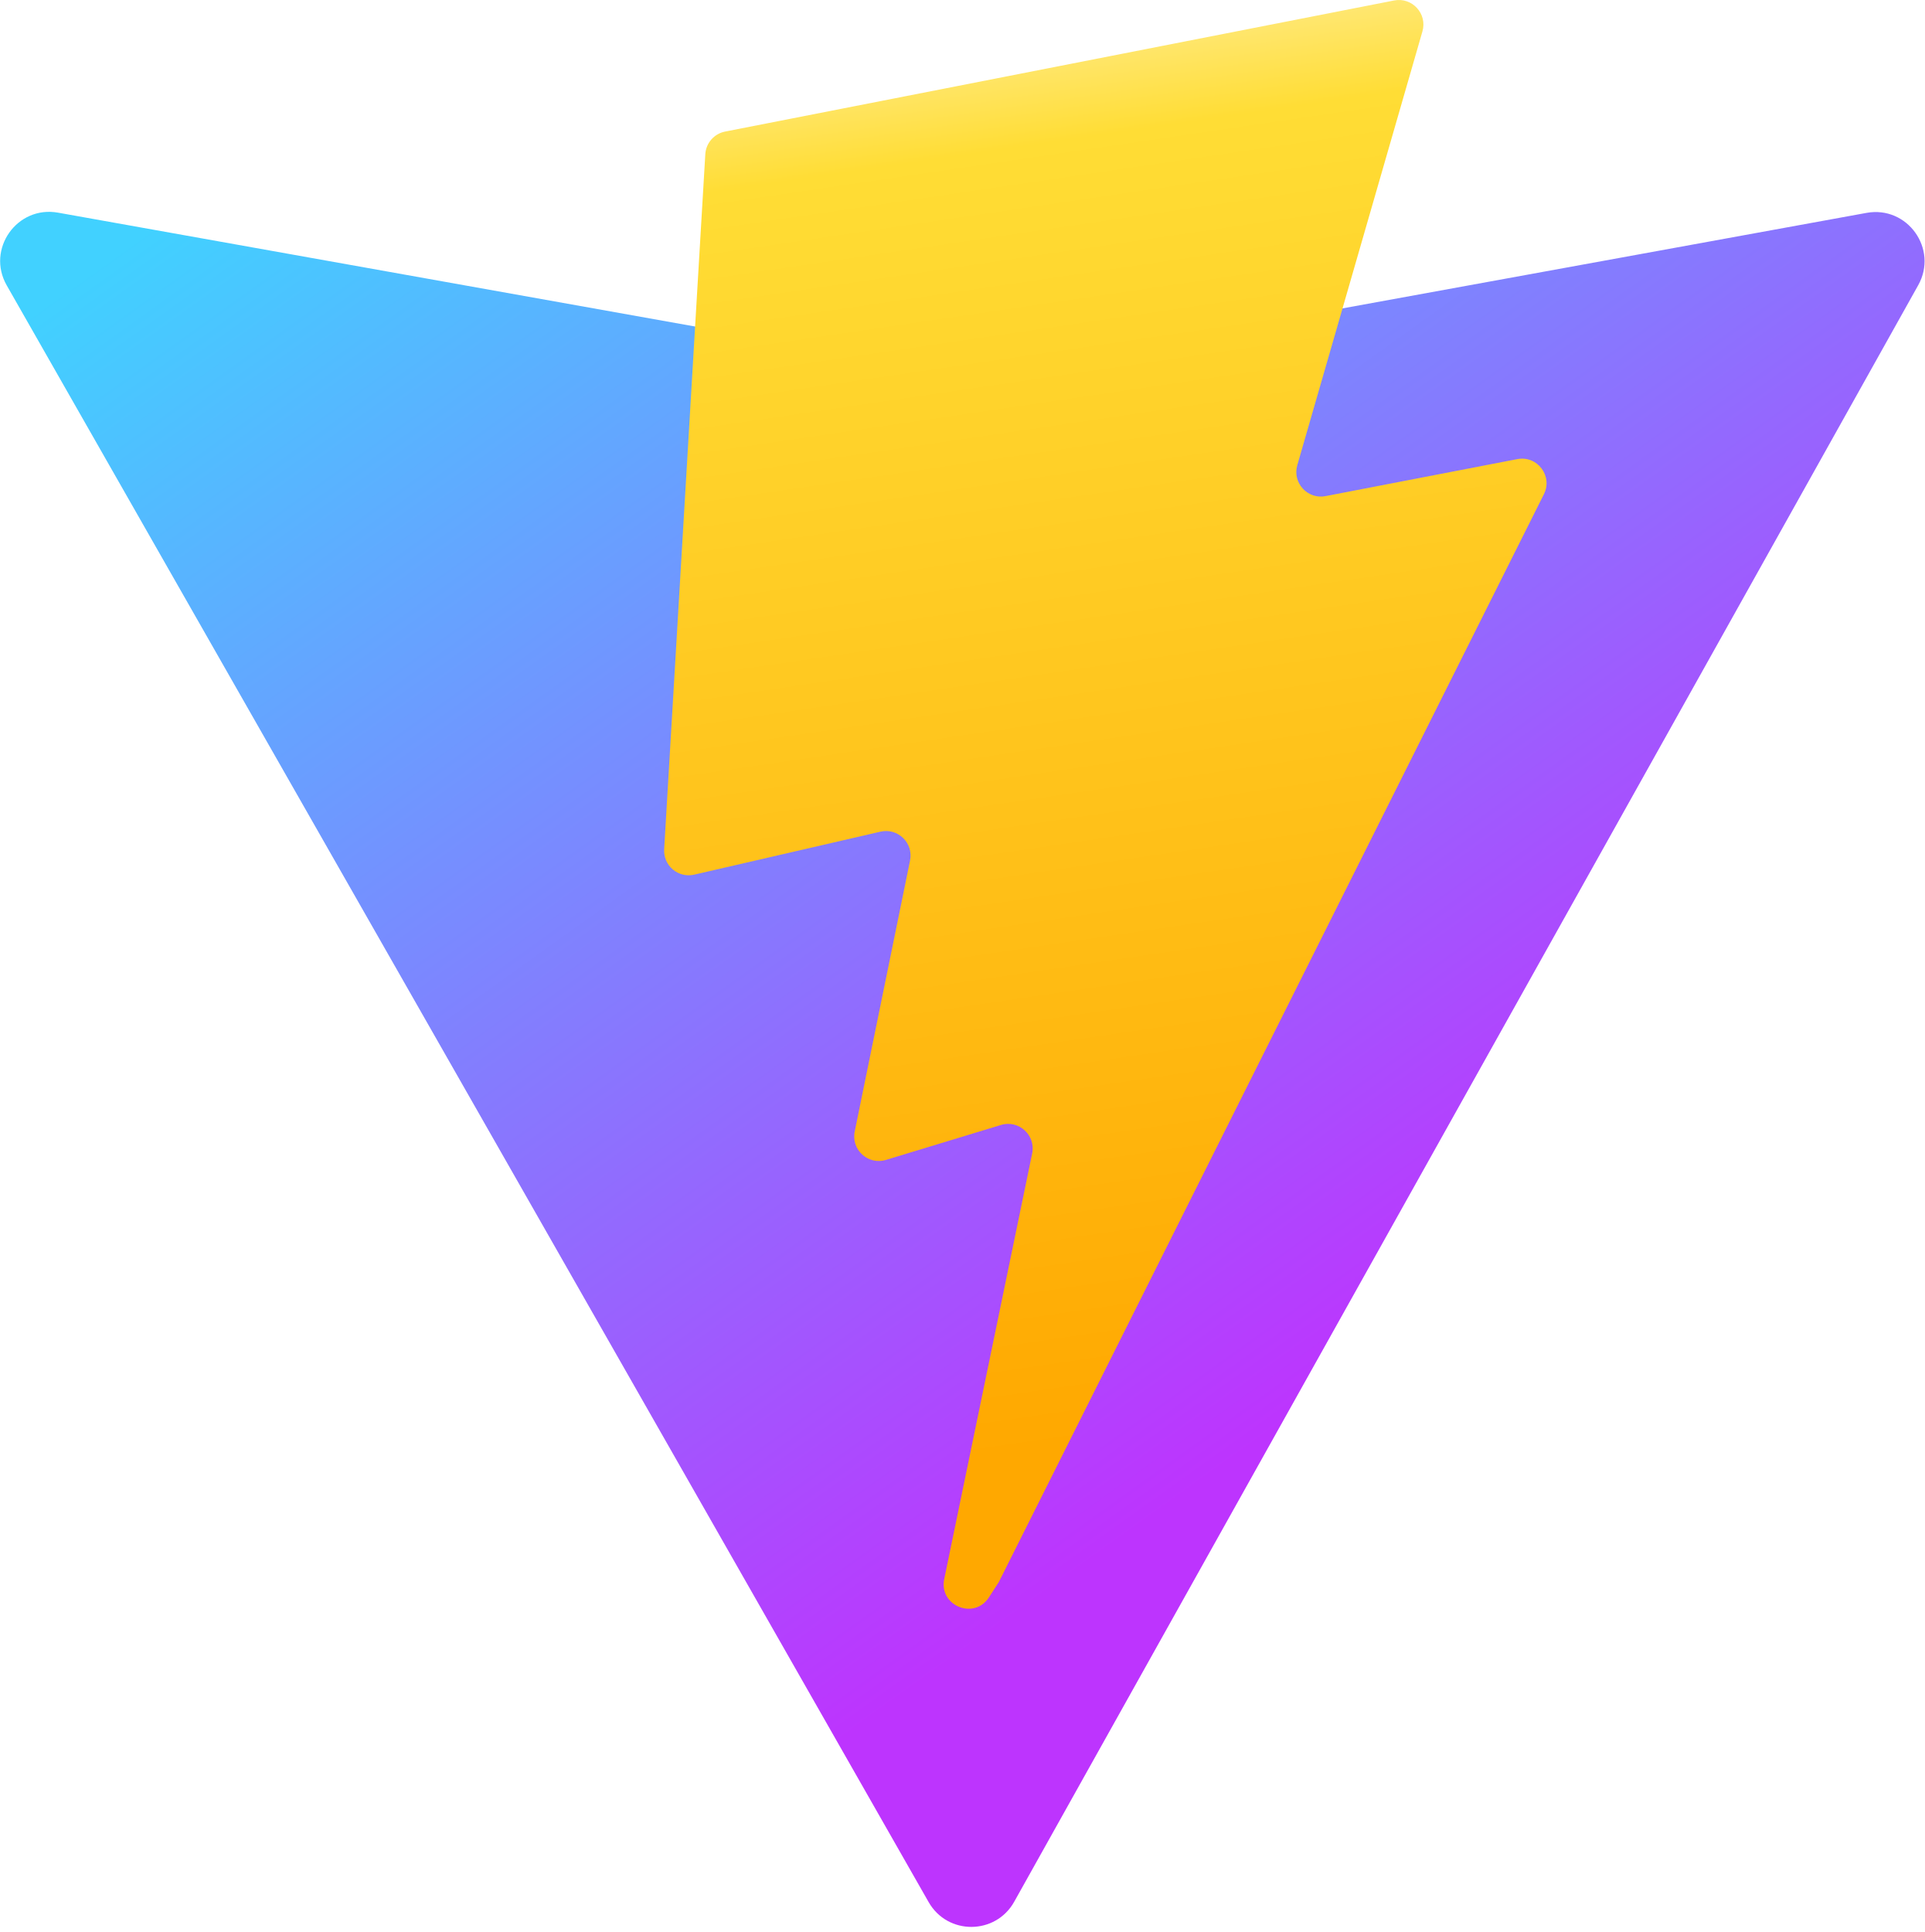
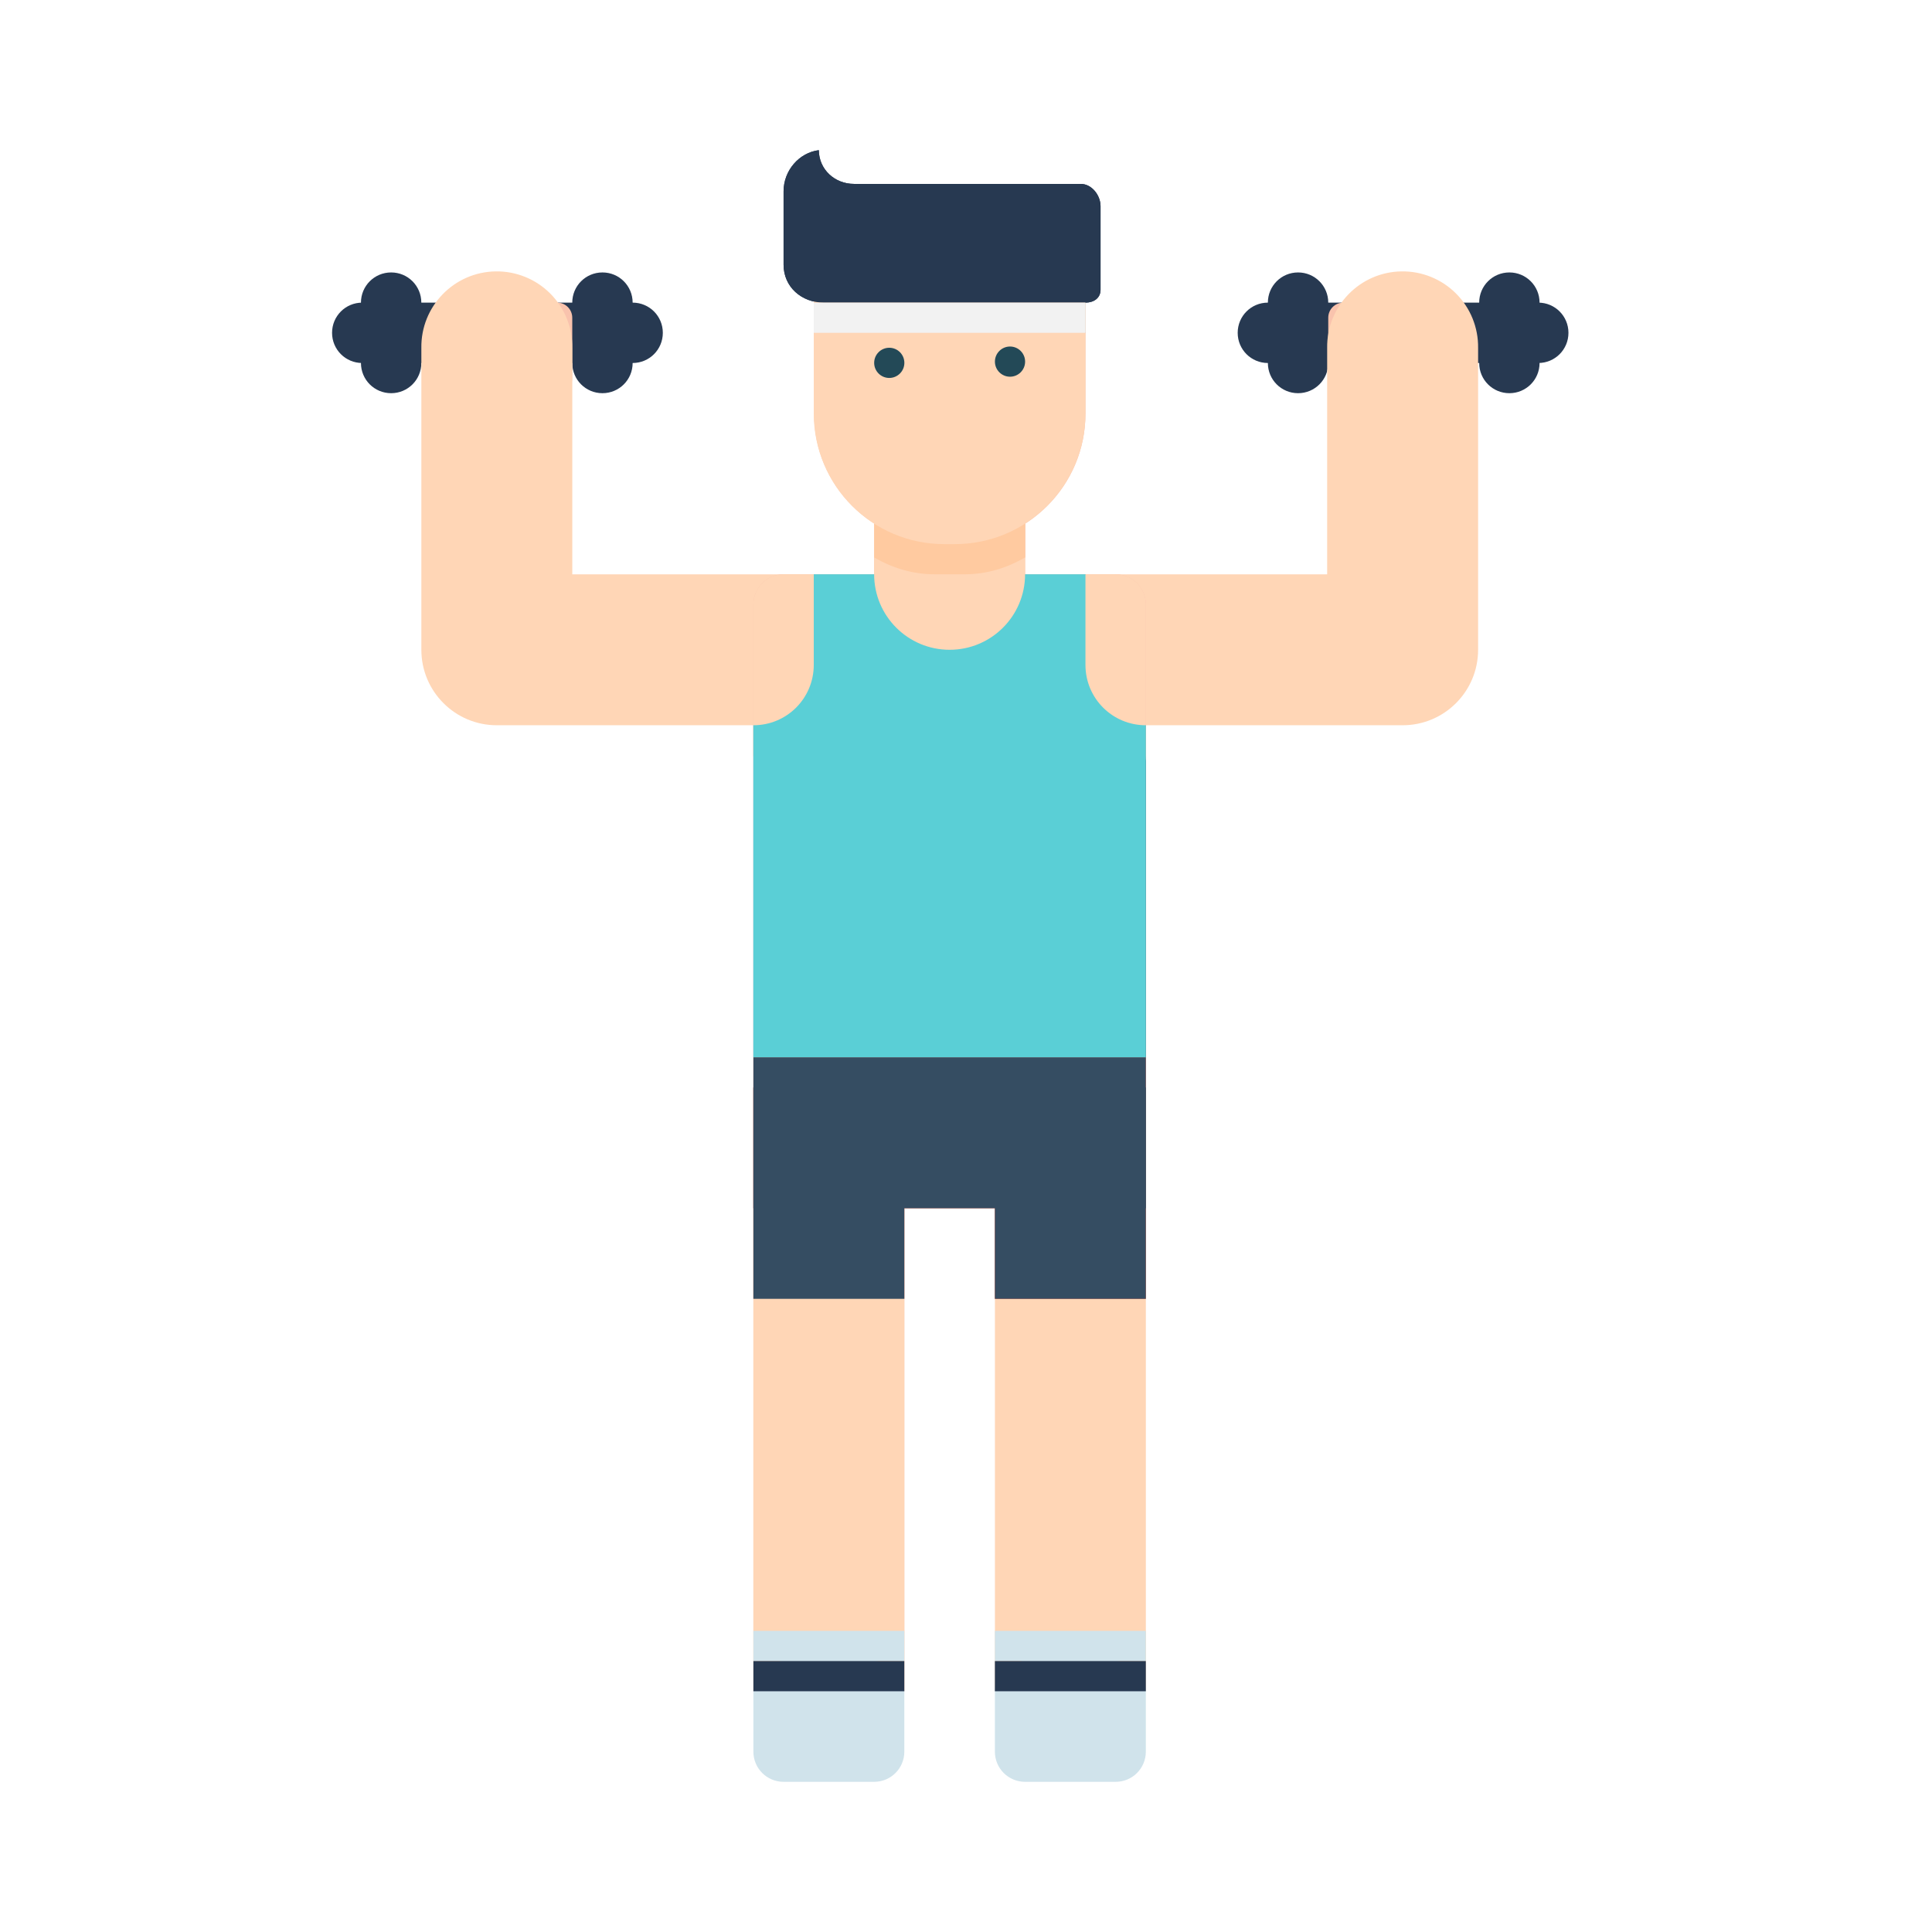
- <svg xmlns="http://www.w3.org/2000/svg" aria-hidden="true" role="img" class="iconify iconify--logos" width="31.88" height="32" preserveAspectRatio="xMidYMid meet" viewBox="0 0 256 257">
-   <defs>
-     <linearGradient id="IconifyId1813088fe1fbc01fb466" x1="-.828%" x2="57.636%" y1="7.652%" y2="78.411%">
-       <stop offset="0%" stop-color="#41D1FF" />
-       <stop offset="100%" stop-color="#BD34FE" />
-     </linearGradient>
-     <linearGradient id="IconifyId1813088fe1fbc01fb467" x1="43.376%" x2="50.316%" y1="2.242%" y2="89.03%">
-       <stop offset="0%" stop-color="#FFEA83" />
-       <stop offset="8.333%" stop-color="#FFDD35" />
-       <stop offset="100%" stop-color="#FFA800" />
-     </linearGradient>
-   </defs>
-   <path fill="url(#IconifyId1813088fe1fbc01fb466)" d="M255.153 37.938L134.897 252.976c-2.483 4.44-8.862 4.466-11.382.048L.875 37.958c-2.746-4.814 1.371-10.646 6.827-9.67l120.385 21.517a6.537 6.537 0 0 0 2.322-.004l117.867-21.483c5.438-.991 9.574 4.796 6.877 9.62Z" />
-   <path fill="url(#IconifyId1813088fe1fbc01fb467)" d="M185.432.063L96.44 17.501a3.268 3.268 0 0 0-2.634 3.014l-5.474 92.456a3.268 3.268 0 0 0 3.997 3.378l24.777-5.718c2.318-.535 4.413 1.507 3.936 3.838l-7.361 36.047c-.495 2.426 1.782 4.5 4.151 3.78l15.304-4.649c2.372-.72 4.652 1.36 4.15 3.788l-11.698 56.621c-.732 3.542 3.979 5.473 5.943 2.437l1.313-2.028l72.516-144.72c1.215-2.423-.88-5.186-3.54-4.672l-25.505 4.922c-2.396.462-4.435-1.77-3.759-4.114l16.646-57.705c.677-2.35-1.37-4.583-3.769-4.113Z" />
+ <svg xmlns="http://www.w3.org/2000/svg" width="64" height="64" id="gym">
+   <path fill="#273951" d="M12 10.025h8.957c.554 0 1 .446 1 1s-.446 1-1 1H12c-.554 0-1-.446-1-1s.446-1 1-1z" />
+   <path fill="#273951" d="M19.957 9.025c.554 0 1 .446 1 1v2c0 .554-.446 1-1 1s-1-.446-1-1v-2c0-.554.446-1 1-1zm-7 0c.554 0 1 .446 1 1v2c0 .554-.446 1-1 1s-1-.446-1-1v-2c0-.554.446-1 1-1z" />
+   <path fill="#f9c3ad" d="M18.457 10.025c.277 0 .5.223.5.5v2a.499.499 0 1 1-1 0v-2c0-.277.223-.5.5-.5z" />
+   <path fill="#273951" d="M50.957 10.025H42c-.554 0-1 .446-1 1s.446 1 1 1h8.957c.554 0 1-.446 1-1s-.446-1-1-1z" />
+   <path fill="#273951" d="M43 9.025c-.554 0-1 .446-1 1v2c0 .554.446 1 1 1s1-.446 1-1v-2c0-.554-.446-1-1-1zm7 0c-.554 0-1 .446-1 1v2c0 .554.446 1 1 1s1-.446 1-1v-2c0-.554-.446-1-1-1z" />
+   <path fill="#f9c3ad" d="M44.5 10.025c-.277 0-.5.223-.5.5v2a.499.499 0 1 0 1 0v-2c0-.277-.223-.5-.5-.5z" />
+   <path fill="#ffd6b6" fill-rule="evenodd" style="line-height:normal;text-indent:0;text-align:start;text-decoration-line:none;text-decoration-style:solid;text-decoration-color:#000;text-transform:none;block-progression:tb;white-space:normal;isolation:auto;mix-blend-mode:normal;solid-color:#000;solid-opacity:1" d="M-155.16 2384.295a2.5 2.5 0 0 0-2.463 2.535v7.5h-7.47a2.5 2.5 0 1 0 0 5h9.97a2.5 2.5 0 0 0 2.5-2.5v-10a2.5 2.5 0 0 0-2.537-2.535zm-30.006 0a2.5 2.5 0 0 0-2.463 2.535v10a2.5 2.5 0 0 0 2.5 2.5h9.97a2.5 2.5 0 1 0 0-5h-7.47v-7.5a2.5 2.5 0 0 0-2.537-2.535z" color="#000" font-family="sans-serif" font-weight="400" overflow="visible" transform="translate(201.587 -2375.305)" />
+   <path fill="none" stroke="#f9c3ad" stroke-linecap="round" stroke-linejoin="round" stroke-width="5" d="M31.457 29.56v-18" />
+   <path fill="#f9c3ad" d="M25.957 19.025h11c.554 0 1 .446 1 1v5c0 .554-.446 1-1 1h-11c-.554 0-1-.446-1-1v-5c0-.554.446-1 1-1z" />
+   <path fill="none" stroke="#f9c3ad" stroke-width="5" d="M27.457 36.025v20" />
+   <path fill="#f5583b" d="M24.957 36.025h5v7h-5z" />
+   <path fill="#f5583b" d="M24.957 35.025h13v5h-13z" />
+   <path fill="#273951" d="M26.957 19.025v3c0 1.108-.892 2-2 2v11h13v-11c-1.108 0-2-.892-2-2v-3h-2.05a2.498 2.498 0 0 1-4.895 0z" />
+   <path fill="#f8b79c" fill-rule="evenodd" d="M-172.499 2391.04a2.5 2.5 0 0 0-.13.827v1.902c.59.347 1.269.56 2 .56h1c.73 0 1.408-.213 2-.56v-1.902a2.5 2.5 0 0 0-.131-.826c-.28.76-.997 1.289-1.87 1.289h-1a1.966 1.966 0 0 1-1.869-1.29z" color="#000" font-family="sans-serif" font-weight="400" overflow="visible" style="line-height:normal;text-indent:0;text-align:start;text-decoration-line:none;text-decoration-style:solid;text-decoration-color:#000;text-transform:none;white-space:normal;isolation:auto;mix-blend-mode:normal;solid-color:#000;solid-opacity:1" transform="translate(201.587 -2375.305)" />
+   <path fill="#f9c3ad" d="M35.958 8.125v5.577a4.322 4.322 0 0 1-4.323 4.323h-.346a4.322 4.322 0 0 1-4.322-4.323V8.125" class="st3" />
+   <path fill="#234957" d="M29.958 12.02a.5.5 0 0 1-.5.5.5.5 0 0 1-.5-.5.5.5 0 0 1 .5-.5.5.5 0 0 1 .5.5zm4-.041a.5.5 0 0 1-.5.5.5.5 0 0 1-.5-.5.5.5 0 0 1 .5-.5.5.5 0 0 1 .5.5z" />
+   <path fill="#273951" d="M26.958 9.025h9v2h-9z" />
+   <path fill="#273951" d="M29.458 6.092H28.29c-.64 0-1.16-.478-1.166-1.117-.658.082-1.167.68-1.167 1.361v2.433c0 .737.597 1.256 1.333 1.256h8.667c.276 0 .5-.15.5-.426V6.83c0-.367-.299-.747-.667-.737h-4z" class="st6" />
+   <path fill="#f2f2f2" d="M26.958 10.025v1h9v-1z" />
+   <path fill="#ffd6b6" fill-rule="evenodd" style="line-height:normal;text-indent:0;text-align:start;text-decoration-line:none;text-decoration-style:solid;text-decoration-color:#000;text-transform:none;block-progression:tb;white-space:normal;isolation:auto;mix-blend-mode:normal;solid-color:#000;solid-opacity:1" d="M-168.629 2411.33v20h5v-20h-5z" color="#000" font-family="sans-serif" font-weight="400" overflow="visible" transform="translate(201.587 -2375.305)" />
+   <path fill="#f5583b" d="M32.957 36.025h5v7h-5z" />
+   <path fill="#ffd6b6" fill-rule="evenodd" style="line-height:normal;text-indent:0;text-align:start;text-decoration-line:none;text-decoration-style:solid;text-decoration-color:#000;text-transform:none;block-progression:tb;white-space:normal;isolation:auto;mix-blend-mode:normal;solid-color:#000;solid-opacity:1" d="M-170.168 2384.33a2.5 2.5 0 0 0-2.46 2.535v18a2.5 2.5 0 1 0 5 0v-18a2.5 2.5 0 0 0-2.54-2.535z" color="#000" font-family="sans-serif" font-weight="400" overflow="visible" transform="translate(201.587 -2375.305)" />
+   <path fill="#ffd6b6" d="M25.957 19.025h11c.554 0 1 .446 1 1v5c0 .554-.446 1-1 1h-11c-.554 0-1-.446-1-1v-5c0-.554.446-1 1-1z" />
+   <path fill="#ffd6b6" fill-rule="evenodd" style="line-height:normal;text-indent:0;text-align:start;text-decoration-line:none;text-decoration-style:solid;text-decoration-color:#000;text-transform:none;block-progression:tb;white-space:normal;isolation:auto;mix-blend-mode:normal;solid-color:#000;solid-opacity:1" d="M-176.629 2411.33v20h5v-20h-5z" color="#000" font-family="sans-serif" font-weight="400" overflow="visible" transform="translate(201.587 -2375.305)" />
+   <path fill="#354d62" d="M24.957 36.025h5v7h-5z" />
+   <path fill="#354d62" d="M24.957 35.025h13v5h-13z" />
+   <path fill="#5acfd6" d="M26.957 19.025v3c0 1.108-.892 2-2 2v11h13v-11c-1.108 0-2-.892-2-2v-3h-2a2.5 2.5 0 0 1-2.5 2.5 2.5 2.5 0 0 1-2.5-2.5z" />
+   <path fill="#d0e3eb" d="M25.957 55.027h3c.554 0 1 .446 1 1v1.998c0 .554-.446 1-1 1h-3c-.554 0-1-.446-1-1v-1.998c0-.554.446-1 1-1zm-1-1.002h5v1h-5z" />
+   <path fill="#273951" d="M24.957 55.025h5v1h-5z" />
+   <path fill="#354d62" d="M32.957 36.025h5v7h-5z" />
+   <path fill="#d0e3eb" d="M33.957 55.027h3c.554 0 1 .446 1 1v1.998c0 .554-.446 1-1 1h-3c-.554 0-1-.446-1-1v-1.998c0-.554.446-1 1-1zm-1-1.002h5v1h-5z" />
+   <path fill="#273951" d="M32.957 55.025h5v1h-5z" />
+   <path fill="#ffcaa0" fill-rule="evenodd" style="line-height:normal;text-indent:0;text-align:start;text-decoration-line:none;text-decoration-style:solid;text-decoration-color:#000;text-transform:none;white-space:normal;isolation:auto;mix-blend-mode:normal;solid-color:#000;solid-opacity:1" d="M-172.499 2391.04a2.5 2.5 0 0 0-.13.827v1.902c.59.347 1.269.56 2 .56h1c.73 0 1.408-.213 2-.56v-1.902a2.5 2.5 0 0 0-.131-.826c-.28.76-.997 1.289-1.87 1.289h-1a1.966 1.966 0 0 1-1.869-1.29z" color="#000" font-family="sans-serif" font-weight="400" overflow="visible" transform="translate(201.587 -2375.305)" />
+   <path fill="#ffd6b6" d="M35.957 8.115v5.583a4.327 4.327 0 0 1-4.326 4.327h-.347a4.327 4.327 0 0 1-4.327-4.327V8.115" class="st3" />
+   <path fill="#234957" d="M29.958 12.02a.5.5 0 0 1-.5.5.5.5 0 0 1-.5-.5.5.5 0 0 1 .5-.5.5.5 0 0 1 .5.5zm4-.041a.5.5 0 0 1-.5.5.5.5 0 0 1-.5-.5.5.5 0 0 1 .5-.5.5.5 0 0 1 .5.5z" />
+   <path fill="#273951" d="M29.458 6.092H28.29c-.64 0-1.16-.478-1.166-1.117-.658.082-1.167.68-1.167 1.361v2.433c0 .737.597 1.256 1.333 1.256h8.667c.276 0 .5-.15.5-.426V6.83c0-.367-.299-.747-.667-.737h-4z" class="st6" />
+   <path fill="#f2f2f2" d="M26.957 10.025v1h9v-1z" />
</svg>
